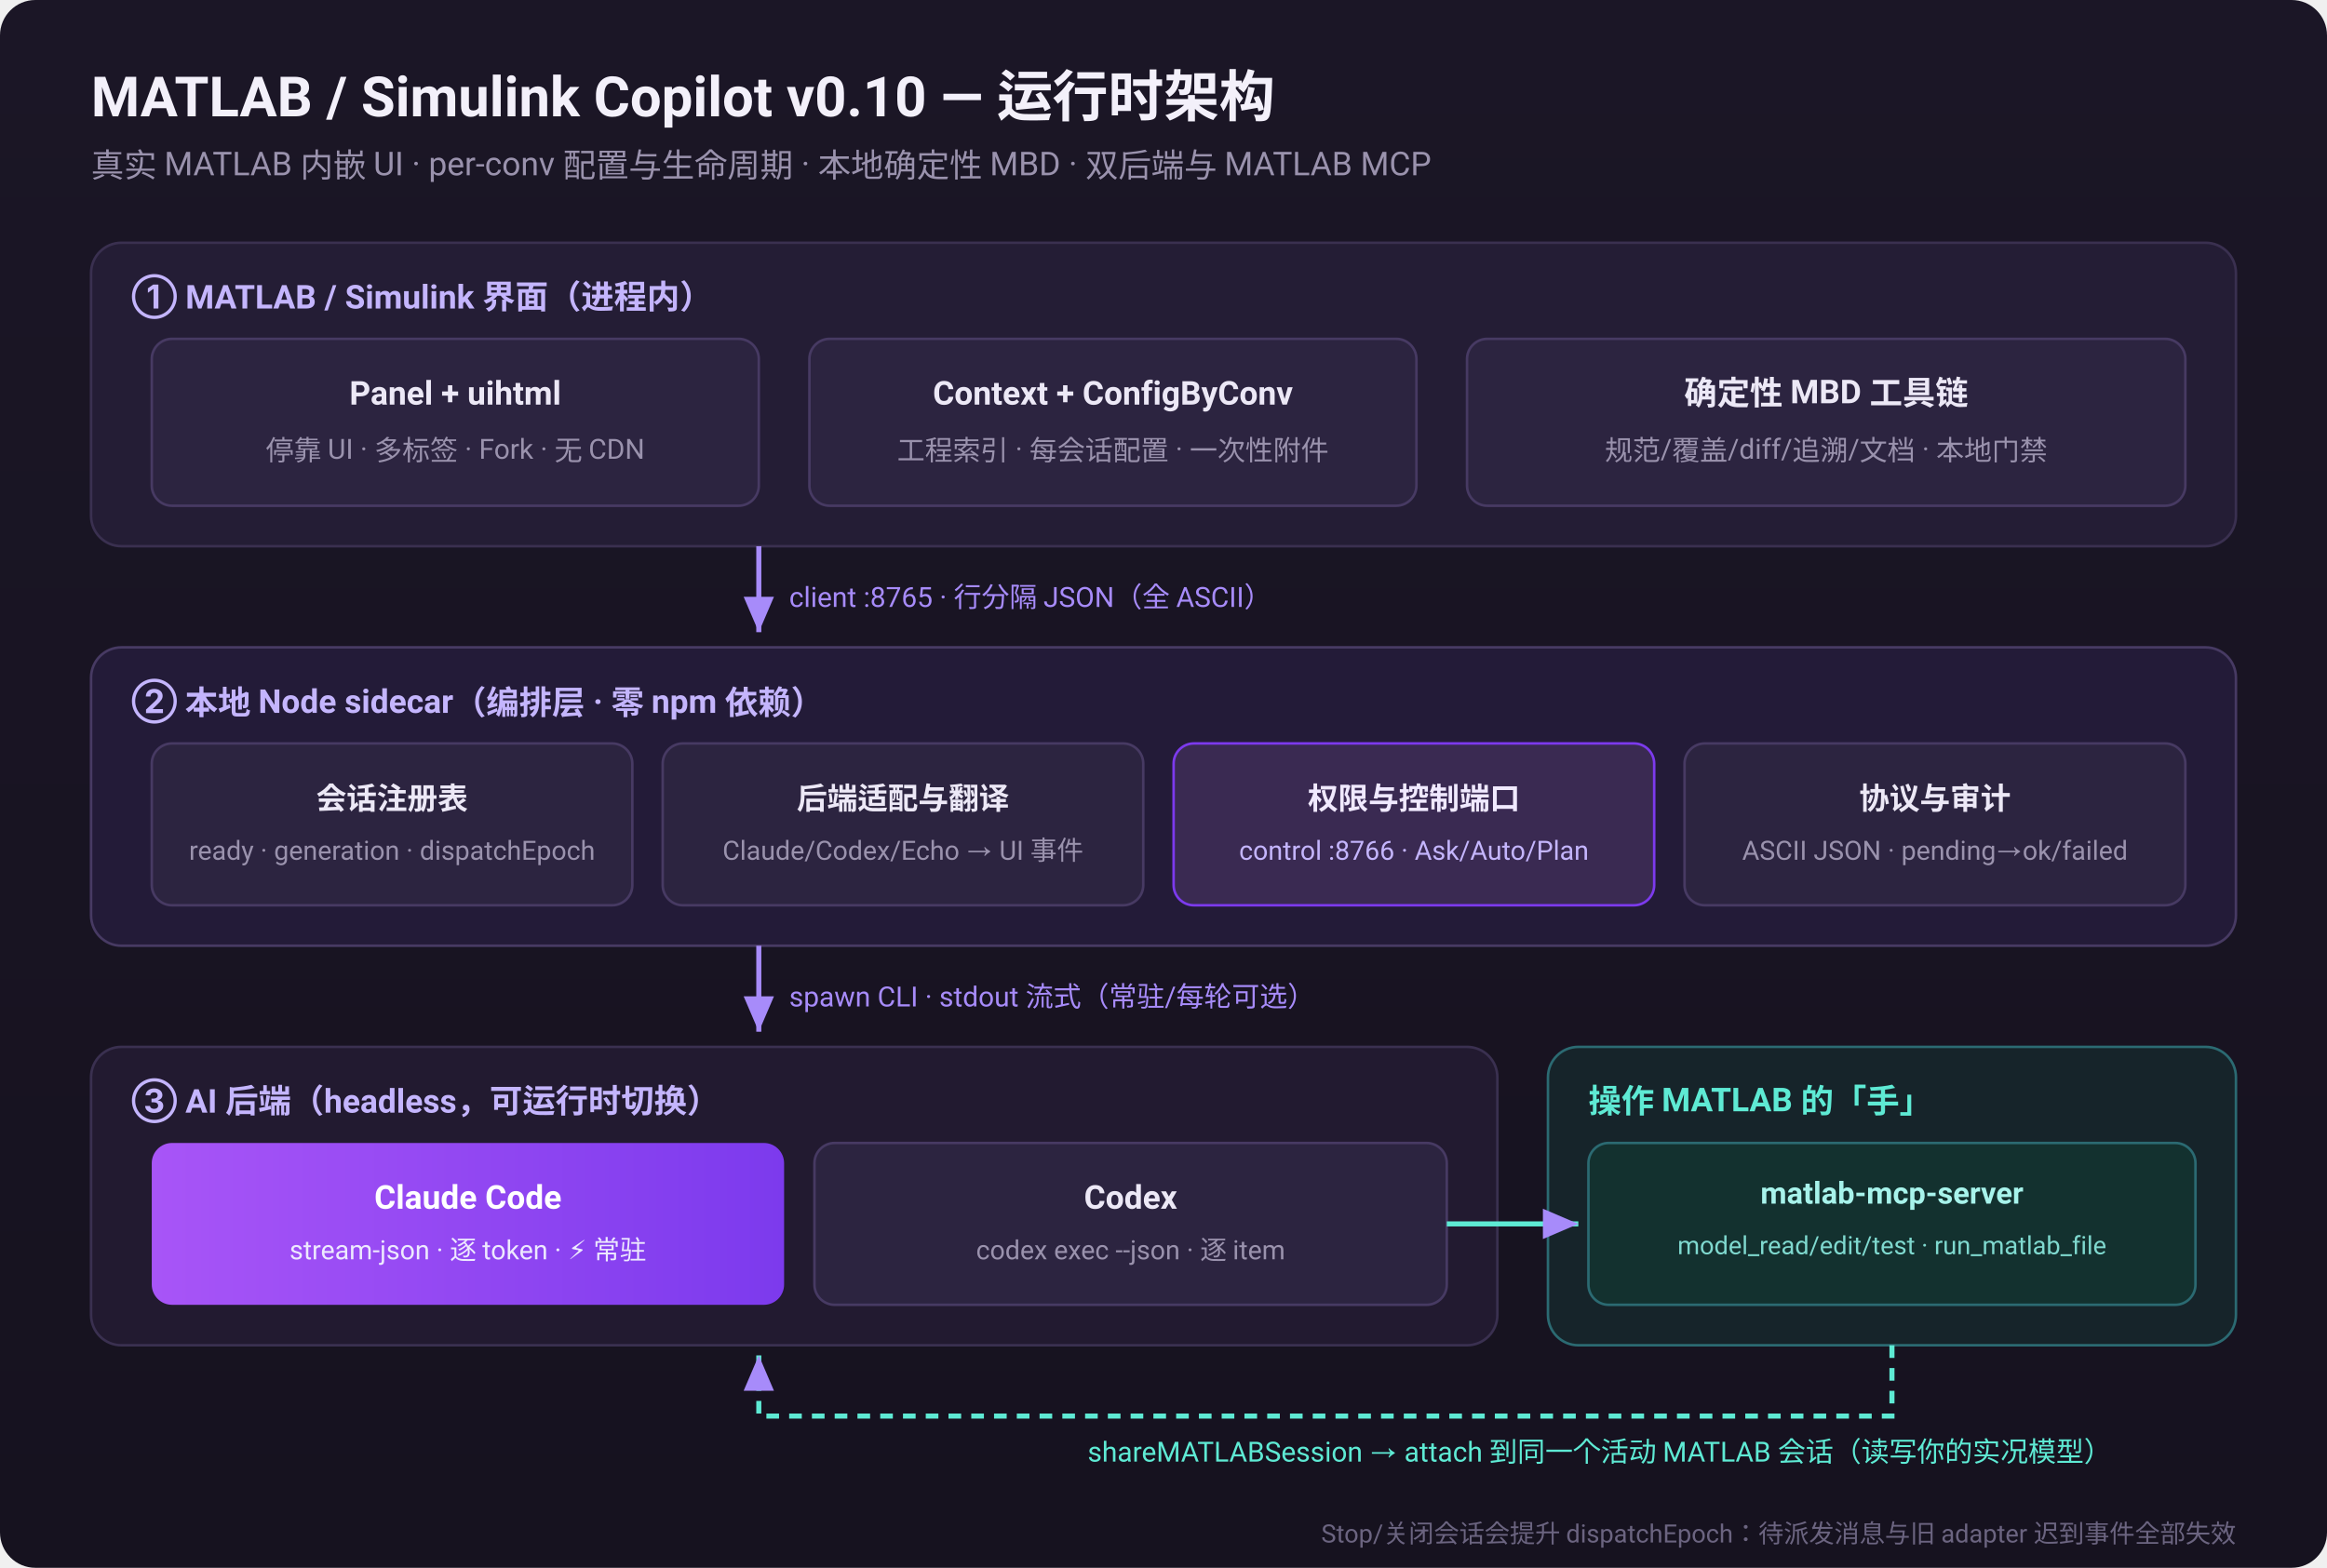
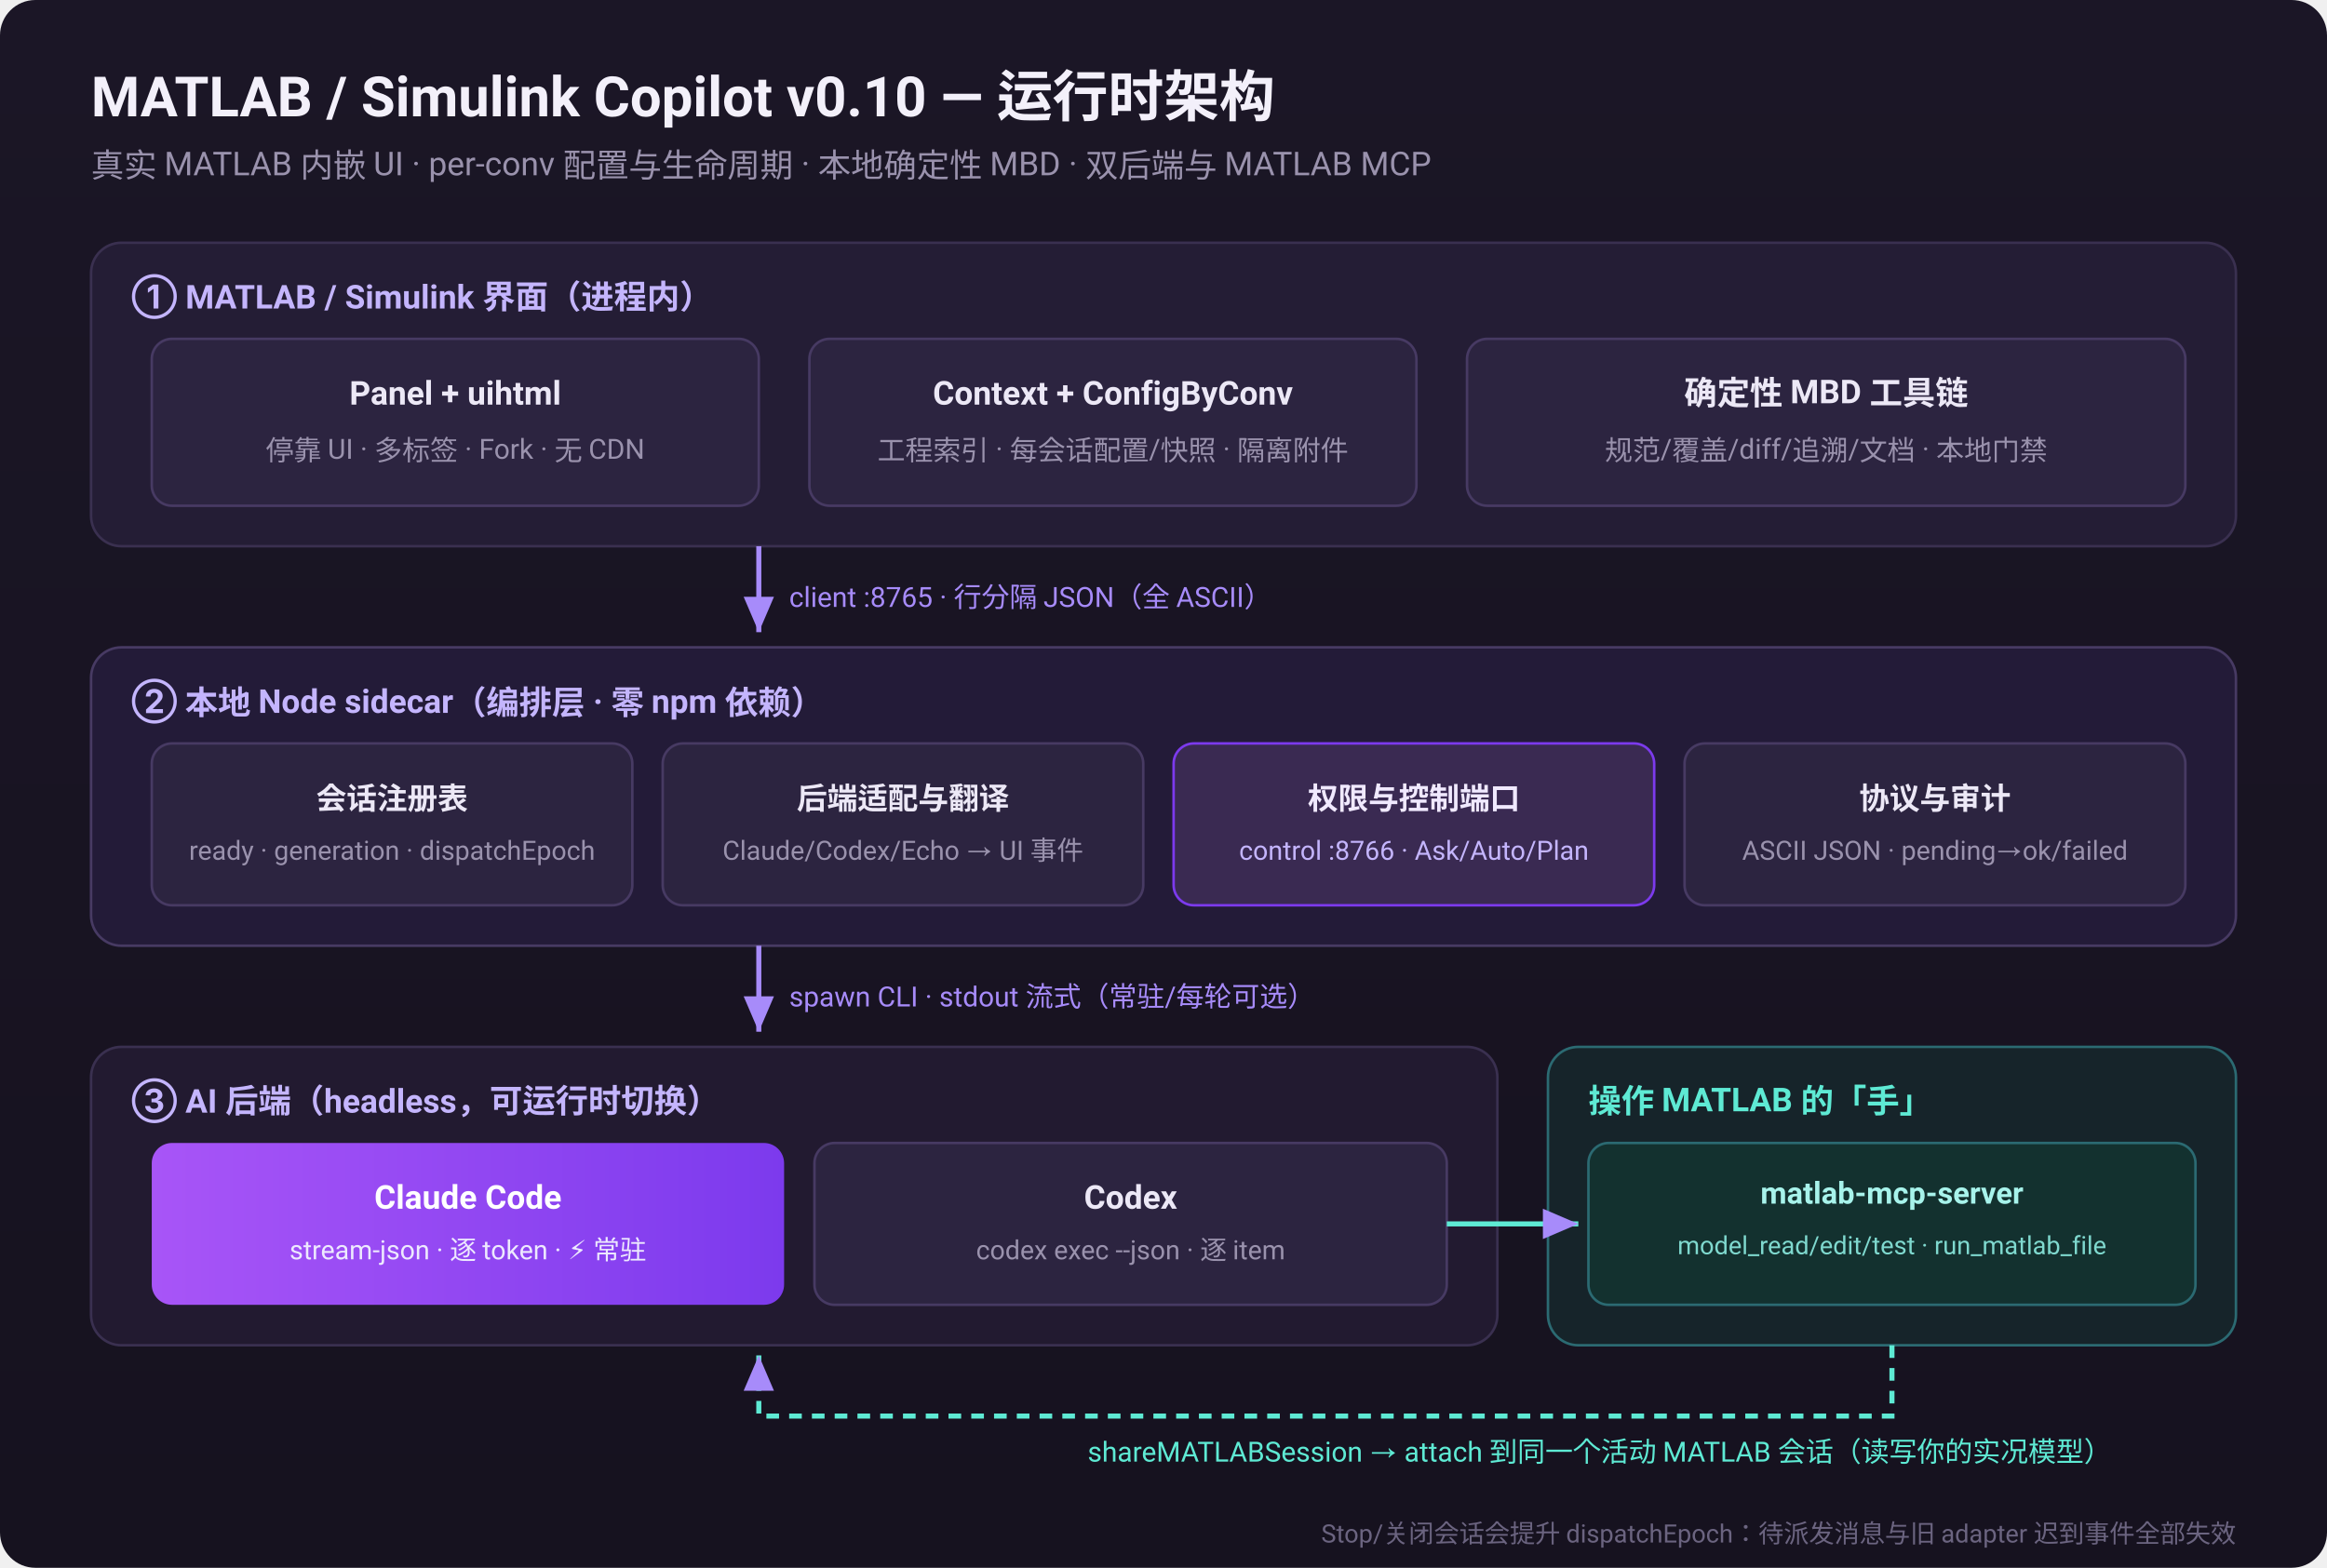
<svg xmlns="http://www.w3.org/2000/svg" viewBox="0 0 920 620" font-family="-apple-system,Segoe UI,Roboto,Helvetica,Arial,sans-serif">
  <defs>
    <linearGradient id="bg" x1="0" y1="0" x2="0" y2="1">
      <stop offset="0" stop-color="#1b1626" />
      <stop offset="1" stop-color="#16121f" />
    </linearGradient>
    <linearGradient id="brand" x1="0" y1="0" x2="1" y2="0">
      <stop offset="0" stop-color="#a855f7" />
      <stop offset="1" stop-color="#7c3aed" />
    </linearGradient>
    <marker id="arr" markerWidth="10" markerHeight="10" refX="7" refY="3" orient="auto">
      <path d="M0,0 L7,3 L0,6 Z" fill="#a78bfa" />
    </marker>
  </defs>
  <rect width="920" height="620" rx="14" fill="url(#bg)" />
  <text x="36" y="46" fill="#f3f0fa" font-size="22" font-weight="700">MATLAB / Simulink Copilot v0.10 — 运行时架构</text>
  <text x="36" y="70" fill="#9a92ad" font-size="13">真实 MATLAB 内嵌 UI · per-conv 配置与生命周期 · 本地确定性 MBD · 双后端与 MATLAB MCP</text>
  <rect x="36" y="96" width="848" height="120" rx="12" fill="#241d35" stroke="#3a3050" />
  <text x="52" y="122" fill="#c4b5fd" font-size="13" font-weight="700">① MATLAB / Simulink 界面（进程内）</text>
  <rect x="60" y="134" width="240" height="66" rx="8" fill="#2c2440" stroke="#473a63" />
  <text x="180" y="160" fill="#ece8f6" font-size="13" font-weight="600" text-anchor="middle">Panel + uihtml</text>
  <text x="180" y="182" fill="#9a92ad" font-size="11" text-anchor="middle">停靠 UI · 多标签 · Fork · 无 CDN</text>
  <rect x="320" y="134" width="240" height="66" rx="8" fill="#2c2440" stroke="#473a63" />
  <text x="440" y="160" fill="#ece8f6" font-size="13" font-weight="600" text-anchor="middle">Context + ConfigByConv</text>
-   <text x="440" y="182" fill="#9a92ad" font-size="11" text-anchor="middle">工程索引 · 每会话配置 · 一次性附件</text>
+   <text x="440" y="182" fill="#9a92ad" font-size="11" text-anchor="middle">工程索引 · 每会话配置/快照 · 隔离附件</text>
  <rect x="580" y="134" width="284" height="66" rx="8" fill="#2c2440" stroke="#473a63" />
  <text x="722" y="160" fill="#ece8f6" font-size="13" font-weight="600" text-anchor="middle">确定性 MBD 工具链</text>
  <text x="722" y="182" fill="#9a92ad" font-size="11" text-anchor="middle">规范/覆盖/diff/追溯/文档 · 本地门禁</text>
  <line x1="300" y1="216" x2="300" y2="250" stroke="#a78bfa" stroke-width="2" marker-end="url(#arr)" />
  <text x="312" y="240" fill="#a78bfa" font-size="11">client :8765 · 行分隔 JSON（全 ASCII）</text>
  <rect x="36" y="256" width="848" height="118" rx="12" fill="#231b38" stroke="#473a63" />
  <text x="52" y="282" fill="#c4b5fd" font-size="13" font-weight="700">② 本地 Node sidecar（编排层 · 零 npm 依赖）</text>
  <rect x="60" y="294" width="190" height="64" rx="8" fill="#2c2440" stroke="#473a63" />
  <text x="155" y="320" fill="#ece8f6" font-size="12" font-weight="600" text-anchor="middle">会话注册表</text>
  <text x="155" y="340" fill="#9a92ad" font-size="10.5" text-anchor="middle">ready · generation · dispatchEpoch</text>
  <rect x="262" y="294" width="190" height="64" rx="8" fill="#2c2440" stroke="#473a63" />
  <text x="357" y="320" fill="#ece8f6" font-size="12" font-weight="600" text-anchor="middle">后端适配与翻译</text>
  <text x="357" y="340" fill="#9a92ad" font-size="10.5" text-anchor="middle">Claude/Codex/Echo → UI 事件</text>
  <rect x="464" y="294" width="190" height="64" rx="8" fill="#3a2a52" stroke="#7c3aed" />
  <text x="559" y="320" fill="#f0e9ff" font-size="12" font-weight="600" text-anchor="middle">权限与控制端口</text>
  <text x="559" y="340" fill="#c4b5fd" font-size="10.5" text-anchor="middle">control :8766 · Ask/Auto/Plan</text>
  <rect x="666" y="294" width="198" height="64" rx="8" fill="#2c2440" stroke="#473a63" />
  <text x="765" y="320" fill="#ece8f6" font-size="12" font-weight="600" text-anchor="middle">协议与审计</text>
  <text x="765" y="340" fill="#9a92ad" font-size="10.5" text-anchor="middle">ASCII JSON · pending→ok/failed</text>
  <line x1="300" y1="374" x2="300" y2="408" stroke="#a78bfa" stroke-width="2" marker-end="url(#arr)" />
  <text x="312" y="398" fill="#a78bfa" font-size="11">spawn CLI · stdout 流式（常驻/每轮可选）</text>
  <rect x="36" y="414" width="556" height="118" rx="12" fill="#221a30" stroke="#3a3050" />
  <text x="52" y="440" fill="#c4b5fd" font-size="13" font-weight="700">③ AI 后端（headless，可运行时切换）</text>
  <rect x="60" y="452" width="250" height="64" rx="8" fill="url(#brand)" />
  <text x="185" y="478" fill="#fff" font-size="13" font-weight="700" text-anchor="middle">Claude Code</text>
  <text x="185" y="498" fill="#ede9fe" font-size="10.5" text-anchor="middle">stream-json · 逐 token · ⚡ 常驻</text>
  <rect x="322" y="452" width="250" height="64" rx="8" fill="#2c2440" stroke="#473a63" />
  <text x="447" y="478" fill="#ece8f6" font-size="13" font-weight="700" text-anchor="middle">Codex</text>
  <text x="447" y="498" fill="#9a92ad" font-size="10.5" text-anchor="middle">codex exec --json · 逐 item</text>
  <rect x="612" y="414" width="272" height="118" rx="12" fill="#16242a" stroke="#2b6a72" />
  <text x="628" y="440" fill="#5eead4" font-size="13" font-weight="700">操作 MATLAB 的「手」</text>
  <rect x="628" y="452" width="240" height="64" rx="8" fill="#13312f" stroke="#2b6a72" />
  <text x="748" y="476" fill="#a7f3eb" font-size="12" font-weight="600" text-anchor="middle">matlab-mcp-server</text>
  <text x="748" y="496" fill="#7fd9cf" font-size="10" text-anchor="middle">model_read/edit/test · run_matlab_file</text>
  <line x1="572" y1="484" x2="624" y2="484" stroke="#5eead4" stroke-width="2" marker-end="url(#arr)" />
  <path d="M748,532 L748,560 L300,560 L300,536" fill="none" stroke="#5eead4" stroke-width="2" stroke-dasharray="5 4" marker-end="url(#arr)" />
  <text x="430" y="578" fill="#5eead4" font-size="11">shareMATLABSession → attach 到同一个活动 MATLAB 会话（读写你的实况模型）</text>
  <text x="884" y="610" fill="#6b6480" font-size="10" text-anchor="end">Stop/关闭会话会提升 dispatchEpoch：待派发消息与旧 adapter 迟到事件全部失效</text>
</svg>
